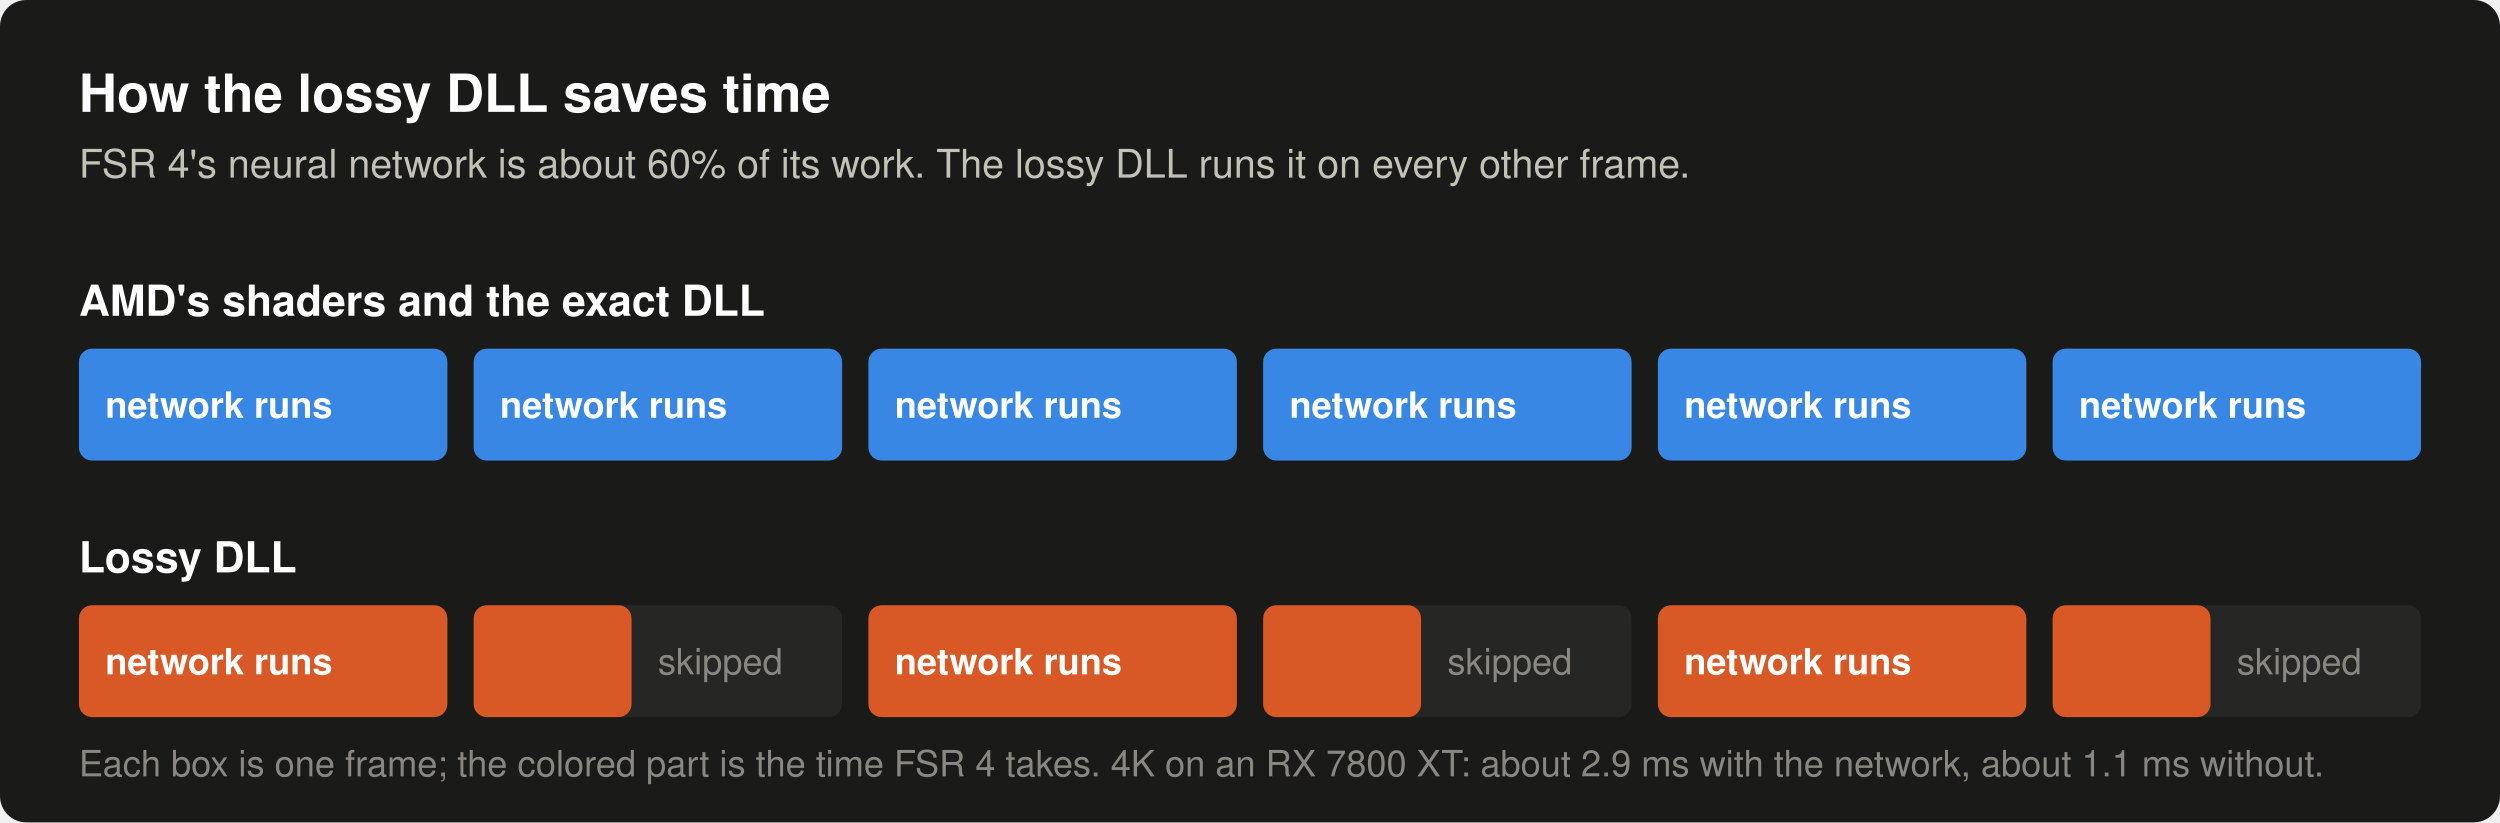
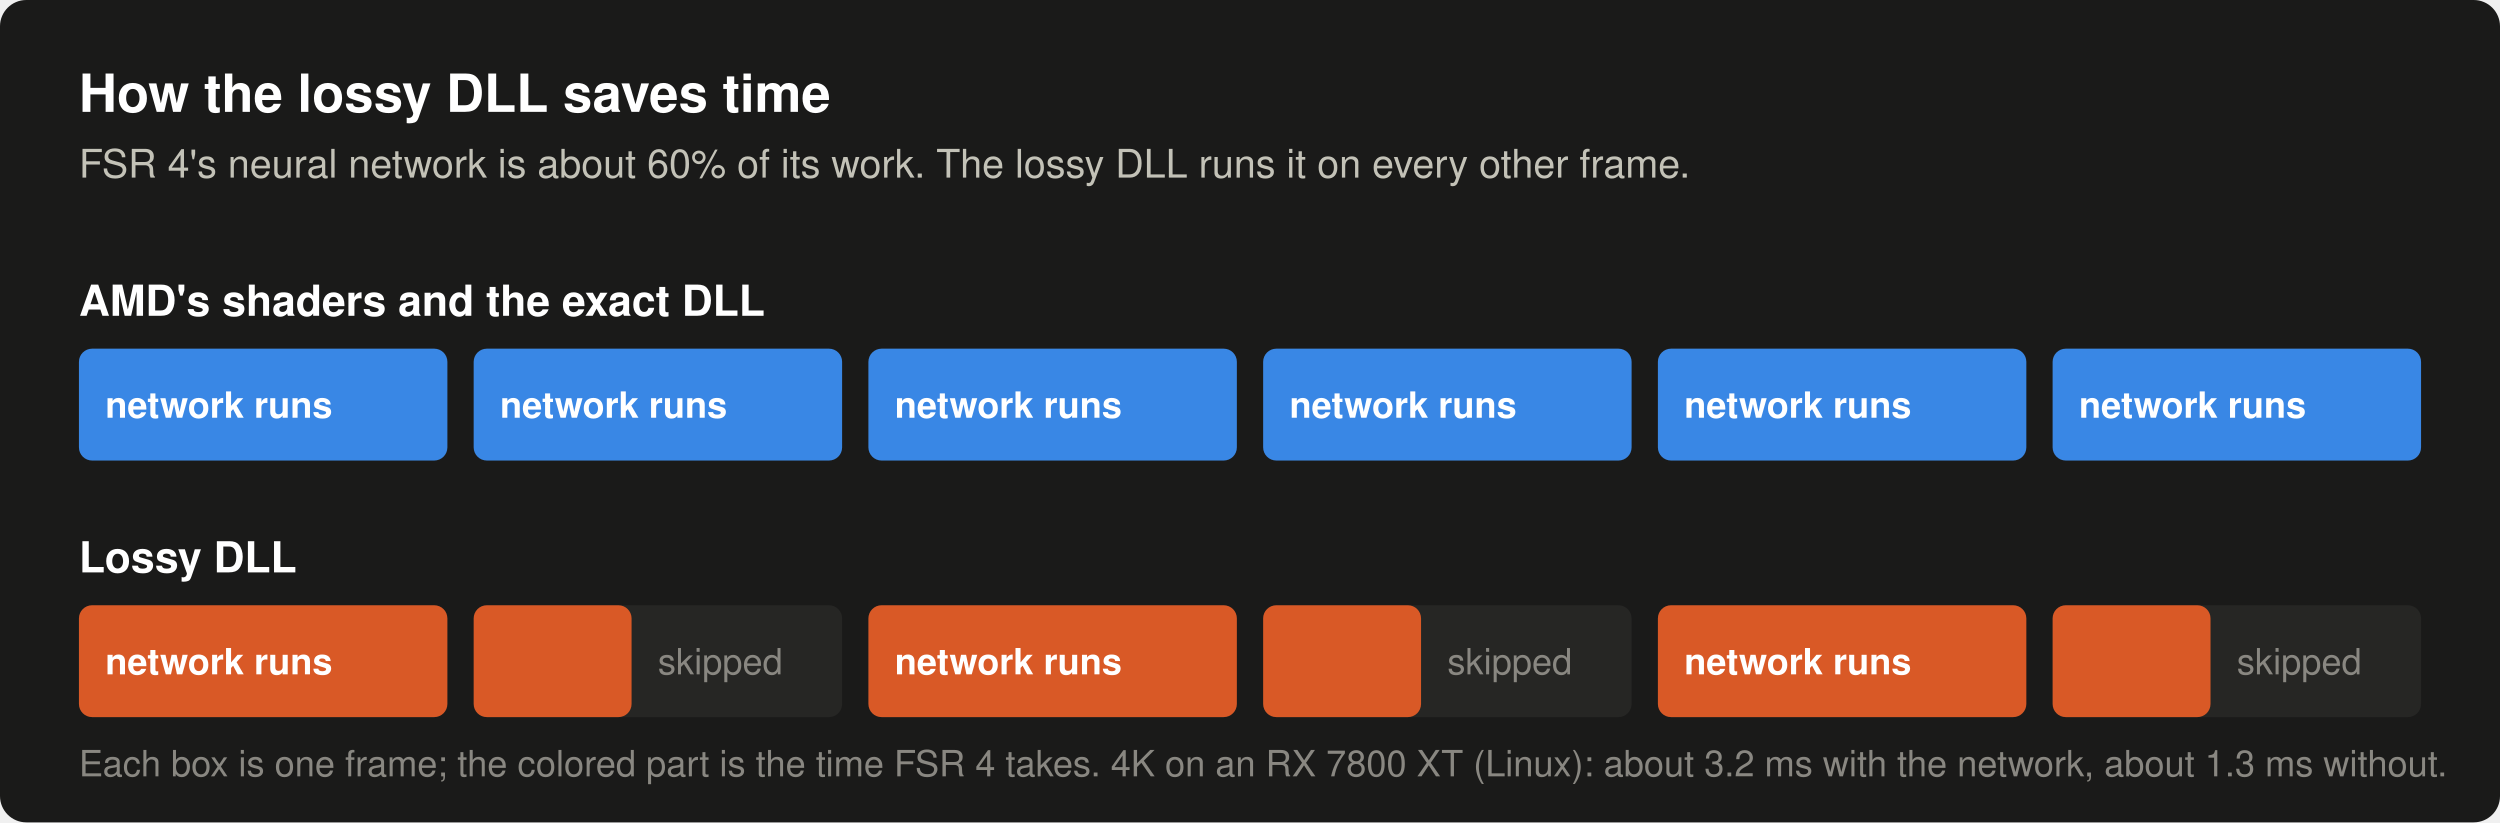
- <svg xmlns="http://www.w3.org/2000/svg" width="760" height="250" viewBox="0 0 760 250" role="img" aria-label="How the lossy DLL saves time. AMD's shaders and the exact DLL run FSR 4's neural network on every frame. The lossy DLL runs it on every other frame and, on the frames in between, reuses the last result moved along with the picture. About 2.9 ms on a frame that runs the network and about 1.1 ms on one that skips it, at 4K on a Radeon RX 7800 XT.">
+ <svg xmlns="http://www.w3.org/2000/svg" width="760" height="250" viewBox="0 0 760 250" role="img" aria-label="How the lossy DLL saves time. AMD's shaders and the exact DLL run FSR 4's neural network on every frame. The lossy DLL runs it on every other frame and, on the frames in between, reuses the last result moved along with the picture. About 3.2 ms on a frame that runs the network and about 1.3 ms on one that skips it, at 4K on a Radeon RX 7800 XT (Linux).">
  <rect x="0.0" y="0.0" width="760.0" height="250.0" rx="8" fill="#1a1a19" />
  <text x="24.0" y="34.0" font-family="-apple-system, 'Segoe UI', Helvetica, Arial, sans-serif" font-size="16" font-weight="600" text-anchor="start" fill="#ffffff">How the lossy DLL saves time</text>
  <text x="24.0" y="54.0" font-family="-apple-system, 'Segoe UI', Helvetica, Arial, sans-serif" font-size="12" text-anchor="start" fill="#c3c2b7">FSR 4's neural network is about 60% of its work. The lossy DLL runs it on every other frame.</text>
  <text x="24.0" y="96.0" font-family="-apple-system, 'Segoe UI', Helvetica, Arial, sans-serif" font-size="13" font-weight="600" text-anchor="start" fill="#ffffff">AMD's shaders and the exact DLL</text>
  <rect x="24.0" y="106.0" width="112.0" height="34.0" rx="4" fill="#262624" />
  <rect x="24.0" y="106.0" width="112.0" height="34.0" rx="4" fill="#3987e5" />
  <text x="32.0" y="127.0" font-family="-apple-system, 'Segoe UI', Helvetica, Arial, sans-serif" font-size="11" font-weight="600" text-anchor="start" fill="#ffffff">network runs</text>
  <rect x="144.0" y="106.0" width="112.0" height="34.0" rx="4" fill="#262624" />
  <rect x="144.0" y="106.0" width="112.0" height="34.0" rx="4" fill="#3987e5" />
  <text x="152.0" y="127.0" font-family="-apple-system, 'Segoe UI', Helvetica, Arial, sans-serif" font-size="11" font-weight="600" text-anchor="start" fill="#ffffff">network runs</text>
  <rect x="264.0" y="106.0" width="112.0" height="34.0" rx="4" fill="#262624" />
  <rect x="264.0" y="106.0" width="112.0" height="34.0" rx="4" fill="#3987e5" />
  <text x="272.0" y="127.0" font-family="-apple-system, 'Segoe UI', Helvetica, Arial, sans-serif" font-size="11" font-weight="600" text-anchor="start" fill="#ffffff">network runs</text>
  <rect x="384.0" y="106.0" width="112.0" height="34.0" rx="4" fill="#262624" />
  <rect x="384.0" y="106.0" width="112.0" height="34.0" rx="4" fill="#3987e5" />
  <text x="392.0" y="127.0" font-family="-apple-system, 'Segoe UI', Helvetica, Arial, sans-serif" font-size="11" font-weight="600" text-anchor="start" fill="#ffffff">network runs</text>
  <rect x="504.0" y="106.0" width="112.0" height="34.0" rx="4" fill="#262624" />
  <rect x="504.0" y="106.0" width="112.0" height="34.0" rx="4" fill="#3987e5" />
  <text x="512.0" y="127.0" font-family="-apple-system, 'Segoe UI', Helvetica, Arial, sans-serif" font-size="11" font-weight="600" text-anchor="start" fill="#ffffff">network runs</text>
  <rect x="624.0" y="106.0" width="112.0" height="34.0" rx="4" fill="#262624" />
  <rect x="624.0" y="106.0" width="112.0" height="34.0" rx="4" fill="#3987e5" />
  <text x="632.0" y="127.0" font-family="-apple-system, 'Segoe UI', Helvetica, Arial, sans-serif" font-size="11" font-weight="600" text-anchor="start" fill="#ffffff">network runs</text>
  <text x="24.0" y="174.0" font-family="-apple-system, 'Segoe UI', Helvetica, Arial, sans-serif" font-size="13" font-weight="600" text-anchor="start" fill="#ffffff">Lossy DLL</text>
  <rect x="24.0" y="184.0" width="112.0" height="34.0" rx="4" fill="#262624" />
  <rect x="24.0" y="184.0" width="112.0" height="34.0" rx="4" fill="#d95926" />
  <text x="32.0" y="205.0" font-family="-apple-system, 'Segoe UI', Helvetica, Arial, sans-serif" font-size="11" font-weight="600" text-anchor="start" fill="#ffffff">network runs</text>
  <rect x="144.0" y="184.0" width="112.0" height="34.0" rx="4" fill="#262624" />
  <rect x="144.0" y="184.0" width="48.0" height="34.0" rx="4" fill="#d95926" />
  <text x="200.0" y="205.0" font-family="-apple-system, 'Segoe UI', Helvetica, Arial, sans-serif" font-size="11" text-anchor="start" fill="#898781">skipped</text>
  <rect x="264.0" y="184.0" width="112.0" height="34.0" rx="4" fill="#262624" />
  <rect x="264.0" y="184.0" width="112.0" height="34.0" rx="4" fill="#d95926" />
  <text x="272.0" y="205.0" font-family="-apple-system, 'Segoe UI', Helvetica, Arial, sans-serif" font-size="11" font-weight="600" text-anchor="start" fill="#ffffff">network runs</text>
  <rect x="384.0" y="184.0" width="112.0" height="34.0" rx="4" fill="#262624" />
  <rect x="384.0" y="184.0" width="48.0" height="34.0" rx="4" fill="#d95926" />
  <text x="440.0" y="205.0" font-family="-apple-system, 'Segoe UI', Helvetica, Arial, sans-serif" font-size="11" text-anchor="start" fill="#898781">skipped</text>
  <rect x="504.0" y="184.0" width="112.0" height="34.0" rx="4" fill="#262624" />
  <rect x="504.0" y="184.0" width="112.0" height="34.0" rx="4" fill="#d95926" />
  <text x="512.0" y="205.0" font-family="-apple-system, 'Segoe UI', Helvetica, Arial, sans-serif" font-size="11" font-weight="600" text-anchor="start" fill="#ffffff">network runs</text>
  <rect x="624.0" y="184.0" width="112.0" height="34.0" rx="4" fill="#262624" />
  <rect x="624.0" y="184.0" width="48.0" height="34.0" rx="4" fill="#d95926" />
  <text x="680.0" y="205.0" font-family="-apple-system, 'Segoe UI', Helvetica, Arial, sans-serif" font-size="11" text-anchor="start" fill="#898781">skipped</text>
-   <text x="24.0" y="236.0" font-family="-apple-system, 'Segoe UI', Helvetica, Arial, sans-serif" font-size="11" text-anchor="start" fill="#898781">Each box is one frame; the colored part is the time FSR 4 takes. 4K on an RX 7800 XT: about 2.9 ms with the network, about 1.1 ms without.</text>
+   <text x="24.0" y="236.0" font-family="-apple-system, 'Segoe UI', Helvetica, Arial, sans-serif" font-size="11" text-anchor="start" fill="#898781">Each box is one frame; the colored part is the time FSR 4 takes. 4K on an RX 7800 XT (Linux): about 3.2 ms with the network, about 1.3 ms without.</text>
</svg>
